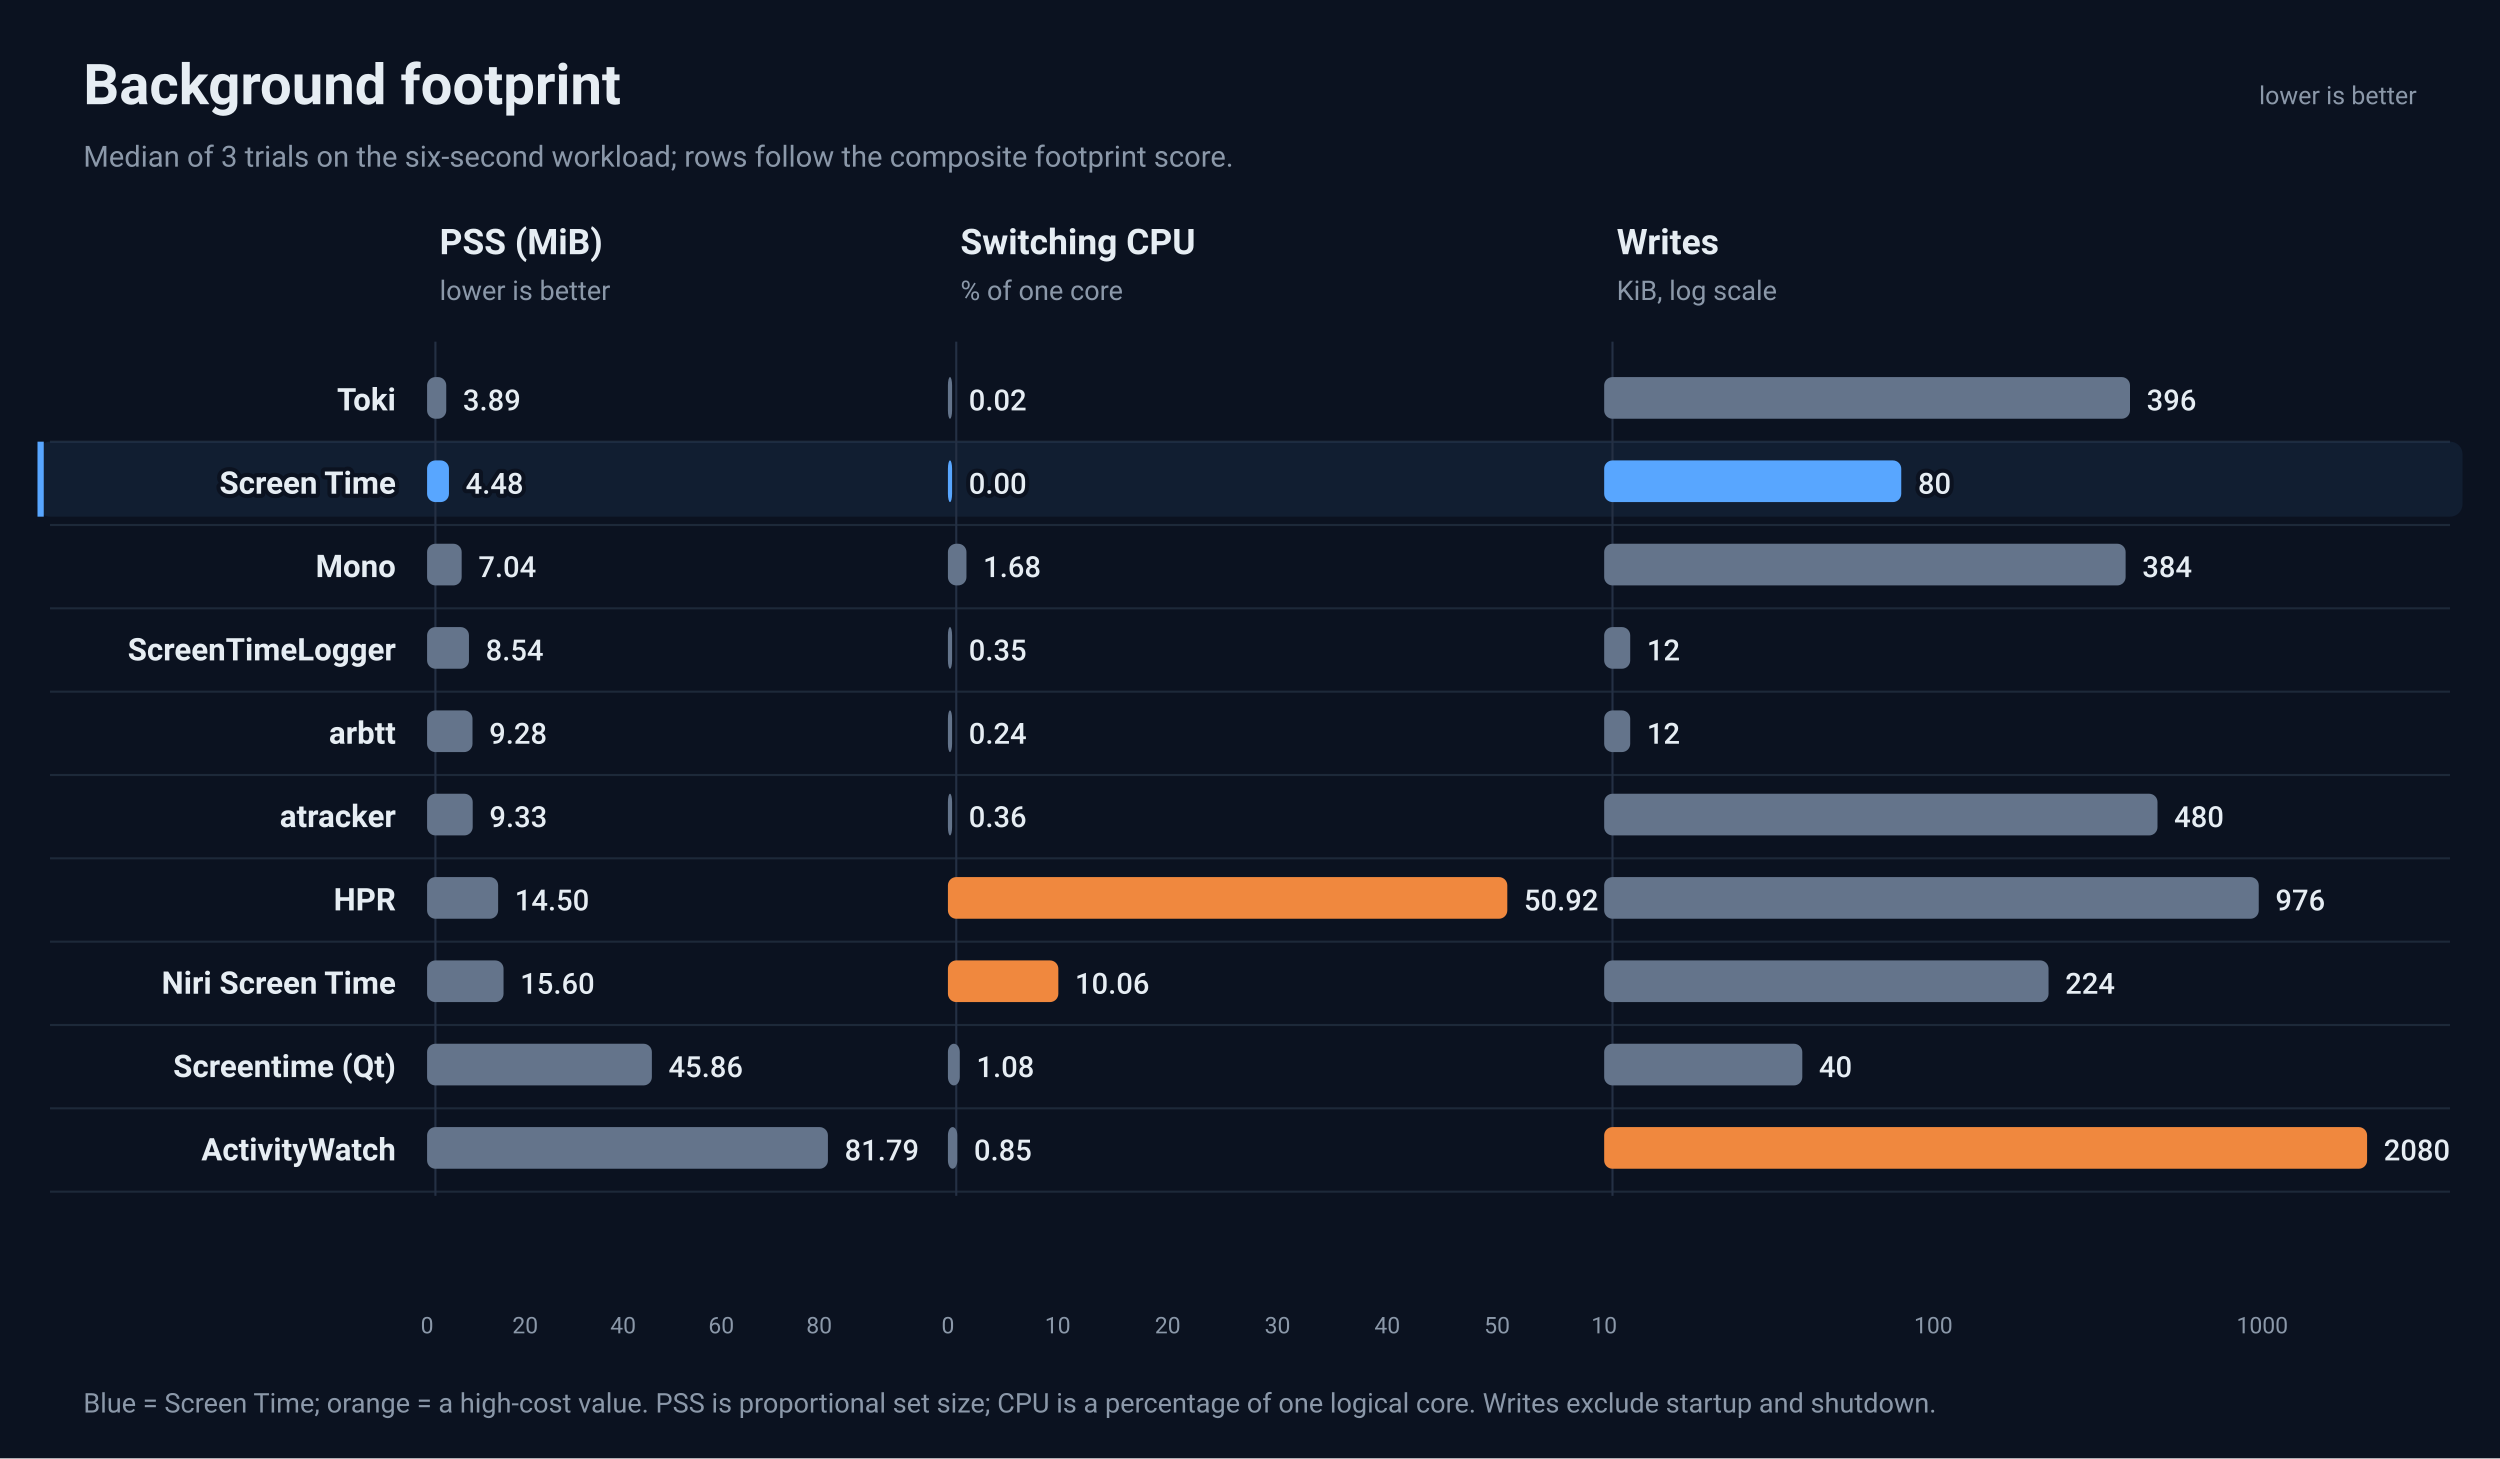
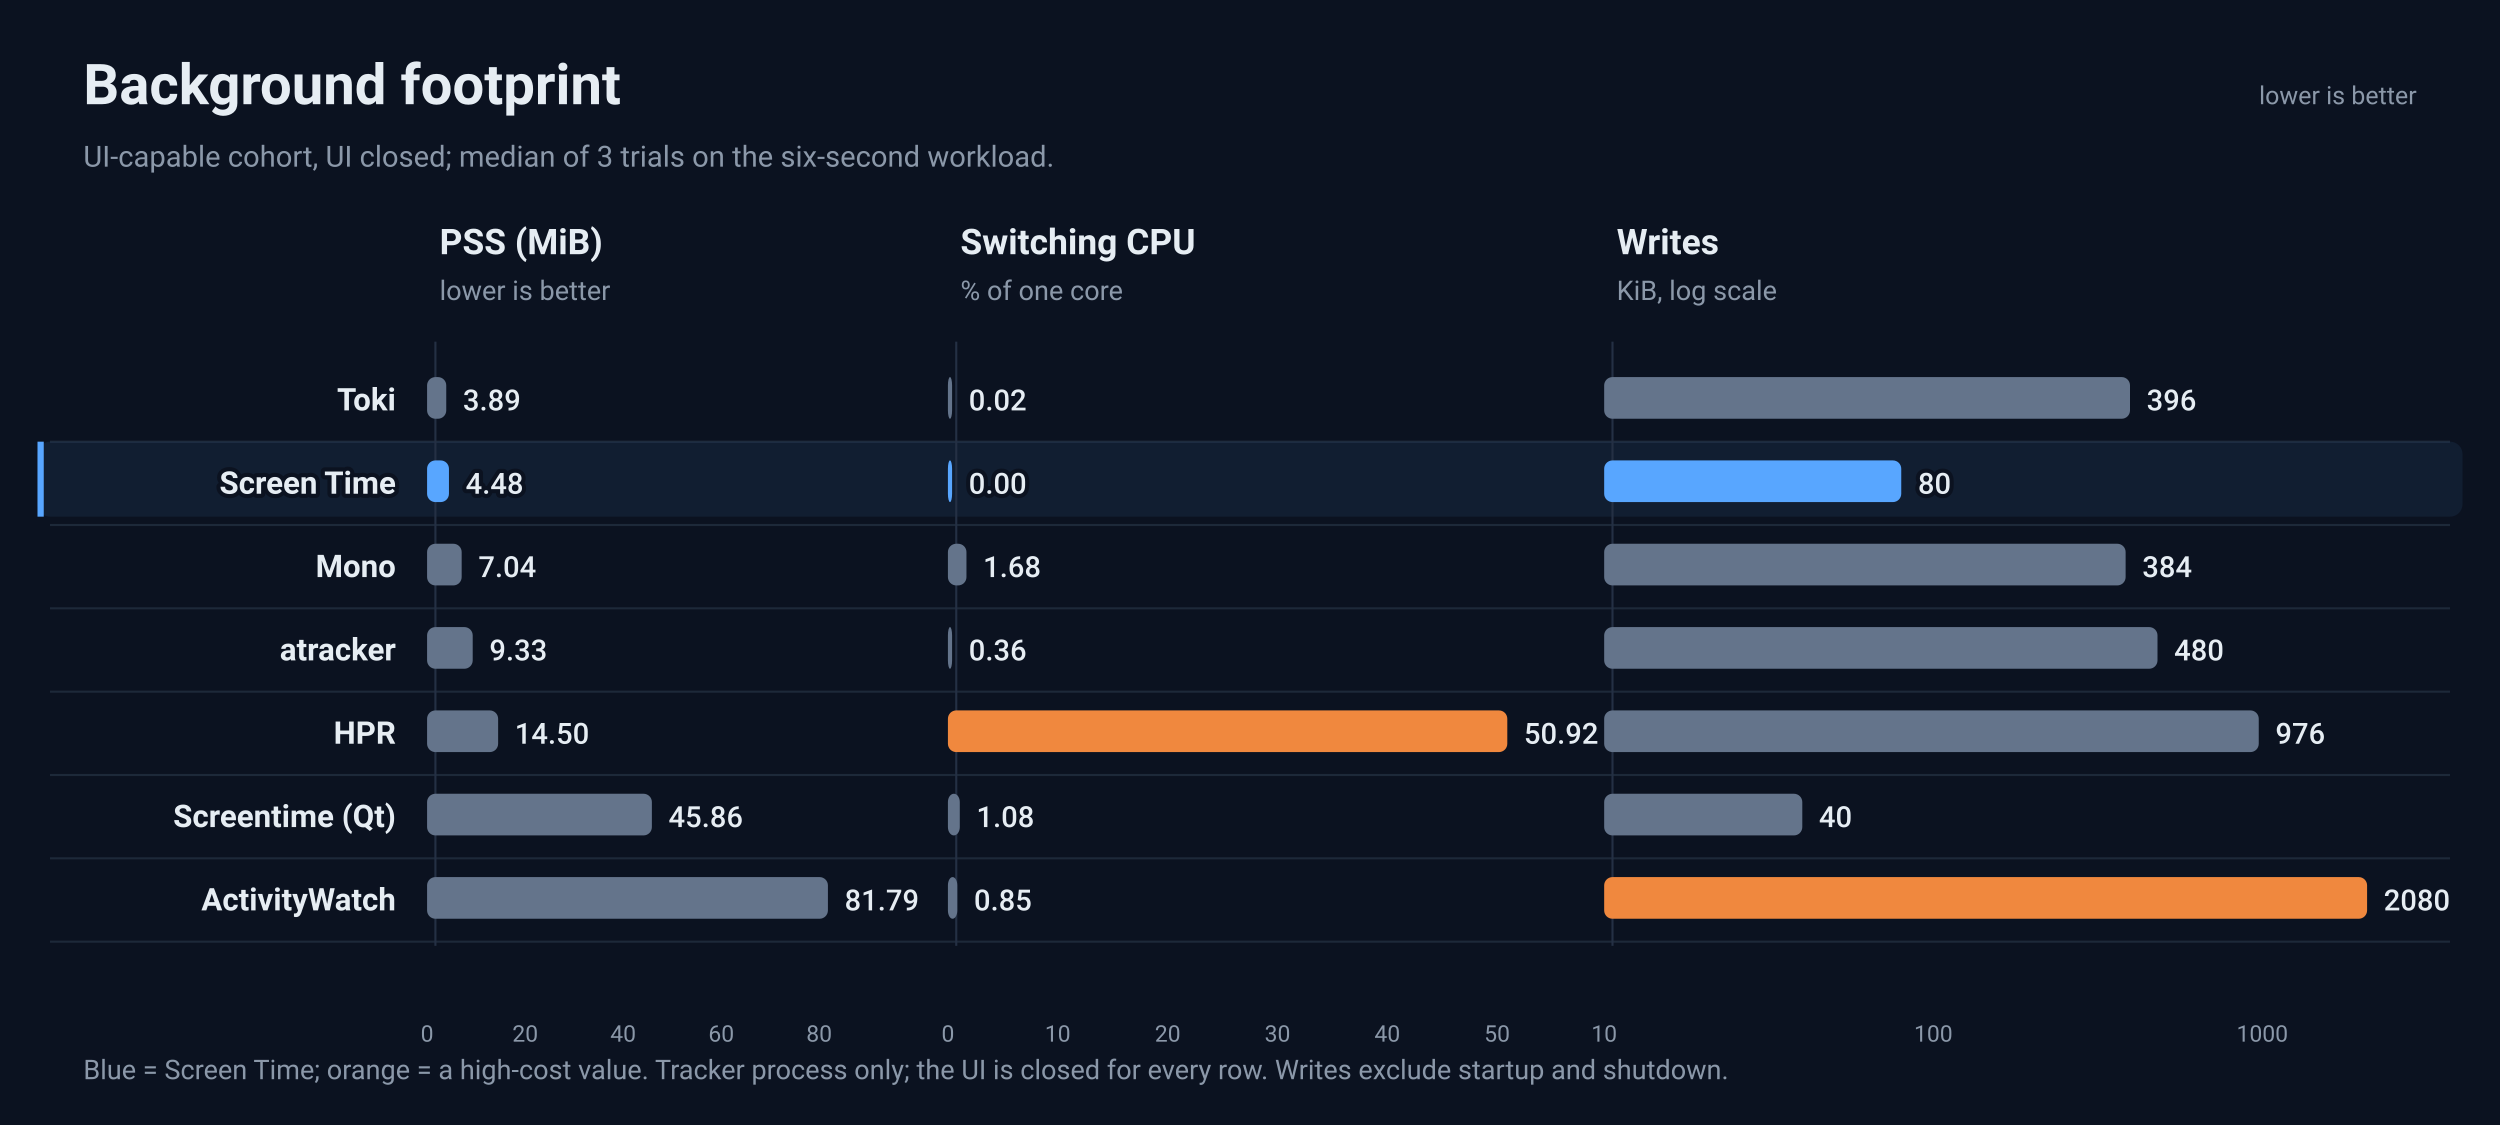
- <svg xmlns="http://www.w3.org/2000/svg" width="1200" height="700" viewBox="0 0 1200 700" role="img" aria-labelledby="chart-title chart-desc">
-   <rect width="1200" height="700" fill="#0b1220" />
+ <svg xmlns="http://www.w3.org/2000/svg" width="1200" height="540" viewBox="0 0 1200 540" role="img" aria-labelledby="chart-title chart-desc">
+   <rect width="1200" height="540" fill="#0b1220" />
  <text x="40.0" y="50.0" fill="#e6edf3" font-size="27" font-family="-apple-system, BlinkMacSystemFont, 'Segoe UI', Roboto, Helvetica, Arial, sans-serif" font-weight="700" text-anchor="start" font-variant-numeric="tabular-nums">Background footprint</text>
-   <text x="40.0" y="80.0" fill="#8b98a9" font-size="14" font-family="-apple-system, BlinkMacSystemFont, 'Segoe UI', Roboto, Helvetica, Arial, sans-serif" font-weight="400" text-anchor="start" font-variant-numeric="tabular-nums">Median of 3 trials on the six-second workload; rows follow the composite footprint score.</text>
+   <text x="40.0" y="80.0" fill="#8b98a9" font-size="14" font-family="-apple-system, BlinkMacSystemFont, 'Segoe UI', Roboto, Helvetica, Arial, sans-serif" font-weight="400" text-anchor="start" font-variant-numeric="tabular-nums">UI-capable cohort, UI closed; median of 3 trials on the six-second workload.</text>
  <text x="1160.0" y="50.0" fill="#8b98a9" font-size="12" font-family="-apple-system, BlinkMacSystemFont, 'Segoe UI', Roboto, Helvetica, Arial, sans-serif" font-weight="400" text-anchor="end" font-variant-numeric="tabular-nums">lower is better</text>
  <line x1="24" y1="212" x2="1176" y2="212" stroke="#1d2939" stroke-width="1" />
  <rect x="18" y="212" width="1164" height="36" rx="6" fill="#58a6ff" opacity="0.08" />
  <rect x="18" y="212" width="3" height="36" fill="#58a6ff" />
  <line x1="24" y1="252" x2="1176" y2="252" stroke="#1d2939" stroke-width="1" />
  <line x1="24" y1="292" x2="1176" y2="292" stroke="#1d2939" stroke-width="1" />
  <line x1="24" y1="332" x2="1176" y2="332" stroke="#1d2939" stroke-width="1" />
  <line x1="24" y1="372" x2="1176" y2="372" stroke="#1d2939" stroke-width="1" />
  <line x1="24" y1="412" x2="1176" y2="412" stroke="#1d2939" stroke-width="1" />
  <line x1="24" y1="452" x2="1176" y2="452" stroke="#1d2939" stroke-width="1" />
-   <line x1="24" y1="492" x2="1176" y2="492" stroke="#1d2939" stroke-width="1" />
-   <line x1="24" y1="532" x2="1176" y2="532" stroke="#1d2939" stroke-width="1" />
-   <line x1="24" y1="572" x2="1176" y2="572" stroke="#1d2939" stroke-width="1" />
  <text x="211.0" y="122.0" fill="#e6edf3" font-size="17" font-family="-apple-system, BlinkMacSystemFont, 'Segoe UI', Roboto, Helvetica, Arial, sans-serif" font-weight="700" text-anchor="start" font-variant-numeric="tabular-nums">PSS (MiB)</text>
  <text x="211.0" y="144.0" fill="#8b98a9" font-size="13" font-family="-apple-system, BlinkMacSystemFont, 'Segoe UI', Roboto, Helvetica, Arial, sans-serif" font-weight="400" text-anchor="start" font-variant-numeric="tabular-nums">lower is better</text>
-   <line x1="209" y1="164" x2="209" y2="574" stroke="#243044" stroke-width="1" />
+   <line x1="209" y1="164" x2="209" y2="454" stroke="#243044" stroke-width="1" />
  <text x="461.0" y="122.0" fill="#e6edf3" font-size="17" font-family="-apple-system, BlinkMacSystemFont, 'Segoe UI', Roboto, Helvetica, Arial, sans-serif" font-weight="700" text-anchor="start" font-variant-numeric="tabular-nums">Switching CPU</text>
  <text x="461.0" y="144.0" fill="#8b98a9" font-size="13" font-family="-apple-system, BlinkMacSystemFont, 'Segoe UI', Roboto, Helvetica, Arial, sans-serif" font-weight="400" text-anchor="start" font-variant-numeric="tabular-nums">% of one core</text>
-   <line x1="459" y1="164" x2="459" y2="574" stroke="#243044" stroke-width="1" />
+   <line x1="459" y1="164" x2="459" y2="454" stroke="#243044" stroke-width="1" />
  <text x="776.0" y="122.0" fill="#e6edf3" font-size="17" font-family="-apple-system, BlinkMacSystemFont, 'Segoe UI', Roboto, Helvetica, Arial, sans-serif" font-weight="700" text-anchor="start" font-variant-numeric="tabular-nums">Writes</text>
  <text x="776.0" y="144.0" fill="#8b98a9" font-size="13" font-family="-apple-system, BlinkMacSystemFont, 'Segoe UI', Roboto, Helvetica, Arial, sans-serif" font-weight="400" text-anchor="start" font-variant-numeric="tabular-nums">KiB, log scale</text>
-   <line x1="774" y1="164" x2="774" y2="574" stroke="#243044" stroke-width="1" />
+   <line x1="774" y1="164" x2="774" y2="454" stroke="#243044" stroke-width="1" />
  <text x="190.0" y="197.0" fill="#e6edf3" font-size="15" font-family="-apple-system, BlinkMacSystemFont, 'Segoe UI', Roboto, Helvetica, Arial, sans-serif" font-weight="600" text-anchor="end" paint-order="stroke" stroke="#0b1220" stroke-width="4" stroke-linejoin="round">Toki</text>
  <rect x="205" y="181" width="9.2" height="20" rx="4" fill="#64748b" />
  <text x="222.2" y="197.0" fill="#e6edf3" font-size="14" font-family="-apple-system, BlinkMacSystemFont, 'Segoe UI', Roboto, Helvetica, Arial, sans-serif" font-weight="500" text-anchor="start" paint-order="stroke" stroke="#0b1220" stroke-width="4" stroke-linejoin="round">3.89</text>
  <rect x="455" y="181" width="2.0" height="20" rx="4" fill="#64748b" />
  <text x="465.0" y="197.0" fill="#e6edf3" font-size="14" font-family="-apple-system, BlinkMacSystemFont, 'Segoe UI', Roboto, Helvetica, Arial, sans-serif" font-weight="500" text-anchor="start" paint-order="stroke" stroke="#0b1220" stroke-width="4" stroke-linejoin="round">0.02</text>
  <rect x="770" y="181" width="252.4" height="20" rx="4" fill="#64748b" />
  <text x="1030.4" y="197.0" fill="#e6edf3" font-size="14" font-family="-apple-system, BlinkMacSystemFont, 'Segoe UI', Roboto, Helvetica, Arial, sans-serif" font-weight="500" text-anchor="start" paint-order="stroke" stroke="#0b1220" stroke-width="4" stroke-linejoin="round">396</text>
  <text x="190.0" y="237.0" fill="#e6edf3" font-size="15" font-family="-apple-system, BlinkMacSystemFont, 'Segoe UI', Roboto, Helvetica, Arial, sans-serif" font-weight="600" text-anchor="end" paint-order="stroke" stroke="#0b1220" stroke-width="4" stroke-linejoin="round">Screen Time</text>
  <rect x="205" y="221" width="10.5" height="20" rx="4" fill="#58a6ff" />
  <text x="223.5" y="237.0" fill="#e6edf3" font-size="14" font-family="-apple-system, BlinkMacSystemFont, 'Segoe UI', Roboto, Helvetica, Arial, sans-serif" font-weight="500" text-anchor="start" paint-order="stroke" stroke="#0b1220" stroke-width="4" stroke-linejoin="round">4.48</text>
  <rect x="455" y="221" width="2.0" height="20" rx="4" fill="#58a6ff" />
  <text x="465.0" y="237.0" fill="#e6edf3" font-size="14" font-family="-apple-system, BlinkMacSystemFont, 'Segoe UI', Roboto, Helvetica, Arial, sans-serif" font-weight="500" text-anchor="start" paint-order="stroke" stroke="#0b1220" stroke-width="4" stroke-linejoin="round">0.00</text>
  <rect x="770" y="221" width="142.6" height="20" rx="4" fill="#58a6ff" />
  <text x="920.6" y="237.0" fill="#e6edf3" font-size="14" font-family="-apple-system, BlinkMacSystemFont, 'Segoe UI', Roboto, Helvetica, Arial, sans-serif" font-weight="500" text-anchor="start" paint-order="stroke" stroke="#0b1220" stroke-width="4" stroke-linejoin="round">80</text>
  <text x="190.0" y="277.0" fill="#e6edf3" font-size="15" font-family="-apple-system, BlinkMacSystemFont, 'Segoe UI', Roboto, Helvetica, Arial, sans-serif" font-weight="600" text-anchor="end" paint-order="stroke" stroke="#0b1220" stroke-width="4" stroke-linejoin="round">Mono</text>
  <rect x="205" y="261" width="16.6" height="20" rx="4" fill="#64748b" />
  <text x="229.6" y="277.0" fill="#e6edf3" font-size="14" font-family="-apple-system, BlinkMacSystemFont, 'Segoe UI', Roboto, Helvetica, Arial, sans-serif" font-weight="500" text-anchor="start" paint-order="stroke" stroke="#0b1220" stroke-width="4" stroke-linejoin="round">7.04</text>
  <rect x="455" y="261" width="8.9" height="20" rx="4" fill="#64748b" />
  <text x="471.9" y="277.0" fill="#e6edf3" font-size="14" font-family="-apple-system, BlinkMacSystemFont, 'Segoe UI', Roboto, Helvetica, Arial, sans-serif" font-weight="500" text-anchor="start" paint-order="stroke" stroke="#0b1220" stroke-width="4" stroke-linejoin="round">1.68</text>
  <rect x="770" y="261" width="250.3" height="20" rx="4" fill="#64748b" />
  <text x="1028.3" y="277.0" fill="#e6edf3" font-size="14" font-family="-apple-system, BlinkMacSystemFont, 'Segoe UI', Roboto, Helvetica, Arial, sans-serif" font-weight="500" text-anchor="start" paint-order="stroke" stroke="#0b1220" stroke-width="4" stroke-linejoin="round">384</text>
-   <text x="190.0" y="317.0" fill="#e6edf3" font-size="15" font-family="-apple-system, BlinkMacSystemFont, 'Segoe UI', Roboto, Helvetica, Arial, sans-serif" font-weight="600" text-anchor="end" paint-order="stroke" stroke="#0b1220" stroke-width="4" stroke-linejoin="round">ScreenTimeLogger</text>
-   <rect x="205" y="301" width="20.1" height="20" rx="4" fill="#64748b" />
-   <text x="233.1" y="317.0" fill="#e6edf3" font-size="14" font-family="-apple-system, BlinkMacSystemFont, 'Segoe UI', Roboto, Helvetica, Arial, sans-serif" font-weight="500" text-anchor="start" paint-order="stroke" stroke="#0b1220" stroke-width="4" stroke-linejoin="round">8.54</text>
+   <text x="190.0" y="317.0" fill="#e6edf3" font-size="15" font-family="-apple-system, BlinkMacSystemFont, 'Segoe UI', Roboto, Helvetica, Arial, sans-serif" font-weight="600" text-anchor="end" paint-order="stroke" stroke="#0b1220" stroke-width="4" stroke-linejoin="round">atracker</text>
+   <rect x="205" y="301" width="21.9" height="20" rx="4" fill="#64748b" />
+   <text x="234.9" y="317.0" fill="#e6edf3" font-size="14" font-family="-apple-system, BlinkMacSystemFont, 'Segoe UI', Roboto, Helvetica, Arial, sans-serif" font-weight="500" text-anchor="start" paint-order="stroke" stroke="#0b1220" stroke-width="4" stroke-linejoin="round">9.33</text>
  <rect x="455" y="301" width="2.0" height="20" rx="4" fill="#64748b" />
-   <text x="465.0" y="317.0" fill="#e6edf3" font-size="14" font-family="-apple-system, BlinkMacSystemFont, 'Segoe UI', Roboto, Helvetica, Arial, sans-serif" font-weight="500" text-anchor="start" paint-order="stroke" stroke="#0b1220" stroke-width="4" stroke-linejoin="round">0.35</text>
-   <rect x="770" y="301" width="12.5" height="20" rx="4" fill="#64748b" />
-   <text x="790.5" y="317.0" fill="#e6edf3" font-size="14" font-family="-apple-system, BlinkMacSystemFont, 'Segoe UI', Roboto, Helvetica, Arial, sans-serif" font-weight="500" text-anchor="start" paint-order="stroke" stroke="#0b1220" stroke-width="4" stroke-linejoin="round">12</text>
-   <text x="190.0" y="357.0" fill="#e6edf3" font-size="15" font-family="-apple-system, BlinkMacSystemFont, 'Segoe UI', Roboto, Helvetica, Arial, sans-serif" font-weight="600" text-anchor="end" paint-order="stroke" stroke="#0b1220" stroke-width="4" stroke-linejoin="round">arbtt</text>
-   <rect x="205" y="341" width="21.8" height="20" rx="4" fill="#64748b" />
-   <text x="234.8" y="357.0" fill="#e6edf3" font-size="14" font-family="-apple-system, BlinkMacSystemFont, 'Segoe UI', Roboto, Helvetica, Arial, sans-serif" font-weight="500" text-anchor="start" paint-order="stroke" stroke="#0b1220" stroke-width="4" stroke-linejoin="round">9.28</text>
-   <rect x="455" y="341" width="2.0" height="20" rx="4" fill="#64748b" />
-   <text x="465.0" y="357.0" fill="#e6edf3" font-size="14" font-family="-apple-system, BlinkMacSystemFont, 'Segoe UI', Roboto, Helvetica, Arial, sans-serif" font-weight="500" text-anchor="start" paint-order="stroke" stroke="#0b1220" stroke-width="4" stroke-linejoin="round">0.24</text>
-   <rect x="770" y="341" width="12.5" height="20" rx="4" fill="#64748b" />
-   <text x="790.5" y="357.0" fill="#e6edf3" font-size="14" font-family="-apple-system, BlinkMacSystemFont, 'Segoe UI', Roboto, Helvetica, Arial, sans-serif" font-weight="500" text-anchor="start" paint-order="stroke" stroke="#0b1220" stroke-width="4" stroke-linejoin="round">12</text>
-   <text x="190.0" y="397.0" fill="#e6edf3" font-size="15" font-family="-apple-system, BlinkMacSystemFont, 'Segoe UI', Roboto, Helvetica, Arial, sans-serif" font-weight="600" text-anchor="end" paint-order="stroke" stroke="#0b1220" stroke-width="4" stroke-linejoin="round">atracker</text>
-   <rect x="205" y="381" width="21.9" height="20" rx="4" fill="#64748b" />
-   <text x="234.9" y="397.0" fill="#e6edf3" font-size="14" font-family="-apple-system, BlinkMacSystemFont, 'Segoe UI', Roboto, Helvetica, Arial, sans-serif" font-weight="500" text-anchor="start" paint-order="stroke" stroke="#0b1220" stroke-width="4" stroke-linejoin="round">9.33</text>
-   <rect x="455" y="381" width="2.0" height="20" rx="4" fill="#64748b" />
-   <text x="465.0" y="397.0" fill="#e6edf3" font-size="14" font-family="-apple-system, BlinkMacSystemFont, 'Segoe UI', Roboto, Helvetica, Arial, sans-serif" font-weight="500" text-anchor="start" paint-order="stroke" stroke="#0b1220" stroke-width="4" stroke-linejoin="round">0.36</text>
-   <rect x="770" y="381" width="265.6" height="20" rx="4" fill="#64748b" />
-   <text x="1043.6" y="397.0" fill="#e6edf3" font-size="14" font-family="-apple-system, BlinkMacSystemFont, 'Segoe UI', Roboto, Helvetica, Arial, sans-serif" font-weight="500" text-anchor="start" paint-order="stroke" stroke="#0b1220" stroke-width="4" stroke-linejoin="round">480</text>
-   <text x="190.0" y="437.0" fill="#e6edf3" font-size="15" font-family="-apple-system, BlinkMacSystemFont, 'Segoe UI', Roboto, Helvetica, Arial, sans-serif" font-weight="600" text-anchor="end" paint-order="stroke" stroke="#0b1220" stroke-width="4" stroke-linejoin="round">HPR</text>
-   <rect x="205" y="421" width="34.1" height="20" rx="4" fill="#64748b" />
-   <text x="247.1" y="437.0" fill="#e6edf3" font-size="14" font-family="-apple-system, BlinkMacSystemFont, 'Segoe UI', Roboto, Helvetica, Arial, sans-serif" font-weight="500" text-anchor="start" paint-order="stroke" stroke="#0b1220" stroke-width="4" stroke-linejoin="round">14.50</text>
-   <rect x="455" y="421" width="268.5" height="20" rx="4" fill="#f0883e" />
-   <text x="731.5" y="437.0" fill="#e6edf3" font-size="14" font-family="-apple-system, BlinkMacSystemFont, 'Segoe UI', Roboto, Helvetica, Arial, sans-serif" font-weight="500" text-anchor="start" paint-order="stroke" stroke="#0b1220" stroke-width="4" stroke-linejoin="round">50.92</text>
-   <rect x="770" y="421" width="314.2" height="20" rx="4" fill="#64748b" />
-   <text x="1092.2" y="437.0" fill="#e6edf3" font-size="14" font-family="-apple-system, BlinkMacSystemFont, 'Segoe UI', Roboto, Helvetica, Arial, sans-serif" font-weight="500" text-anchor="start" paint-order="stroke" stroke="#0b1220" stroke-width="4" stroke-linejoin="round">976</text>
-   <text x="190.0" y="477.0" fill="#e6edf3" font-size="15" font-family="-apple-system, BlinkMacSystemFont, 'Segoe UI', Roboto, Helvetica, Arial, sans-serif" font-weight="600" text-anchor="end" paint-order="stroke" stroke="#0b1220" stroke-width="4" stroke-linejoin="round">Niri Screen Time</text>
-   <rect x="205" y="461" width="36.7" height="20" rx="4" fill="#64748b" />
-   <text x="249.7" y="477.0" fill="#e6edf3" font-size="14" font-family="-apple-system, BlinkMacSystemFont, 'Segoe UI', Roboto, Helvetica, Arial, sans-serif" font-weight="500" text-anchor="start" paint-order="stroke" stroke="#0b1220" stroke-width="4" stroke-linejoin="round">15.60</text>
-   <rect x="455" y="461" width="53.0" height="20" rx="4" fill="#f0883e" />
-   <text x="516.0" y="477.0" fill="#e6edf3" font-size="14" font-family="-apple-system, BlinkMacSystemFont, 'Segoe UI', Roboto, Helvetica, Arial, sans-serif" font-weight="500" text-anchor="start" paint-order="stroke" stroke="#0b1220" stroke-width="4" stroke-linejoin="round">10.06</text>
-   <rect x="770" y="461" width="213.3" height="20" rx="4" fill="#64748b" />
-   <text x="991.3" y="477.0" fill="#e6edf3" font-size="14" font-family="-apple-system, BlinkMacSystemFont, 'Segoe UI', Roboto, Helvetica, Arial, sans-serif" font-weight="500" text-anchor="start" paint-order="stroke" stroke="#0b1220" stroke-width="4" stroke-linejoin="round">224</text>
-   <text x="190.0" y="517.0" fill="#e6edf3" font-size="15" font-family="-apple-system, BlinkMacSystemFont, 'Segoe UI', Roboto, Helvetica, Arial, sans-serif" font-weight="600" text-anchor="end" paint-order="stroke" stroke="#0b1220" stroke-width="4" stroke-linejoin="round">Screentime (Qt)</text>
-   <rect x="205" y="501" width="107.9" height="20" rx="4" fill="#64748b" />
-   <text x="320.9" y="517.0" fill="#e6edf3" font-size="14" font-family="-apple-system, BlinkMacSystemFont, 'Segoe UI', Roboto, Helvetica, Arial, sans-serif" font-weight="500" text-anchor="start" paint-order="stroke" stroke="#0b1220" stroke-width="4" stroke-linejoin="round">45.86</text>
-   <rect x="455" y="501" width="5.7" height="20" rx="4" fill="#64748b" />
-   <text x="468.7" y="517.0" fill="#e6edf3" font-size="14" font-family="-apple-system, BlinkMacSystemFont, 'Segoe UI', Roboto, Helvetica, Arial, sans-serif" font-weight="500" text-anchor="start" paint-order="stroke" stroke="#0b1220" stroke-width="4" stroke-linejoin="round">1.08</text>
-   <rect x="770" y="501" width="95.1" height="20" rx="4" fill="#64748b" />
-   <text x="873.1" y="517.0" fill="#e6edf3" font-size="14" font-family="-apple-system, BlinkMacSystemFont, 'Segoe UI', Roboto, Helvetica, Arial, sans-serif" font-weight="500" text-anchor="start" paint-order="stroke" stroke="#0b1220" stroke-width="4" stroke-linejoin="round">40</text>
-   <text x="190.0" y="557.0" fill="#e6edf3" font-size="15" font-family="-apple-system, BlinkMacSystemFont, 'Segoe UI', Roboto, Helvetica, Arial, sans-serif" font-weight="600" text-anchor="end" paint-order="stroke" stroke="#0b1220" stroke-width="4" stroke-linejoin="round">ActivityWatch</text>
-   <rect x="205" y="541" width="192.4" height="20" rx="4" fill="#64748b" />
-   <text x="405.4" y="557.0" fill="#e6edf3" font-size="14" font-family="-apple-system, BlinkMacSystemFont, 'Segoe UI', Roboto, Helvetica, Arial, sans-serif" font-weight="500" text-anchor="start" paint-order="stroke" stroke="#0b1220" stroke-width="4" stroke-linejoin="round">81.79</text>
-   <rect x="455" y="541" width="4.5" height="20" rx="4" fill="#64748b" />
-   <text x="467.5" y="557.0" fill="#e6edf3" font-size="14" font-family="-apple-system, BlinkMacSystemFont, 'Segoe UI', Roboto, Helvetica, Arial, sans-serif" font-weight="500" text-anchor="start" paint-order="stroke" stroke="#0b1220" stroke-width="4" stroke-linejoin="round">0.85</text>
-   <rect x="770" y="541" width="366.2" height="20" rx="4" fill="#f0883e" />
-   <text x="1144.2" y="557.0" fill="#e6edf3" font-size="14" font-family="-apple-system, BlinkMacSystemFont, 'Segoe UI', Roboto, Helvetica, Arial, sans-serif" font-weight="500" text-anchor="start" paint-order="stroke" stroke="#0b1220" stroke-width="4" stroke-linejoin="round">2080</text>
-   <text x="205.0" y="640.0" fill="#8b98a9" font-size="11" font-family="-apple-system, BlinkMacSystemFont, 'Segoe UI', Roboto, Helvetica, Arial, sans-serif" font-weight="400" text-anchor="middle" font-variant-numeric="tabular-nums">0</text>
-   <text x="252.1" y="640.0" fill="#8b98a9" font-size="11" font-family="-apple-system, BlinkMacSystemFont, 'Segoe UI', Roboto, Helvetica, Arial, sans-serif" font-weight="400" text-anchor="middle" font-variant-numeric="tabular-nums">20</text>
-   <text x="299.1" y="640.0" fill="#8b98a9" font-size="11" font-family="-apple-system, BlinkMacSystemFont, 'Segoe UI', Roboto, Helvetica, Arial, sans-serif" font-weight="400" text-anchor="middle" font-variant-numeric="tabular-nums">40</text>
-   <text x="346.2" y="640.0" fill="#8b98a9" font-size="11" font-family="-apple-system, BlinkMacSystemFont, 'Segoe UI', Roboto, Helvetica, Arial, sans-serif" font-weight="400" text-anchor="middle" font-variant-numeric="tabular-nums">60</text>
-   <text x="393.2" y="640.0" fill="#8b98a9" font-size="11" font-family="-apple-system, BlinkMacSystemFont, 'Segoe UI', Roboto, Helvetica, Arial, sans-serif" font-weight="400" text-anchor="middle" font-variant-numeric="tabular-nums">80</text>
-   <text x="455.0" y="640.0" fill="#8b98a9" font-size="11" font-family="-apple-system, BlinkMacSystemFont, 'Segoe UI', Roboto, Helvetica, Arial, sans-serif" font-weight="400" text-anchor="middle" font-variant-numeric="tabular-nums">0</text>
-   <text x="507.7" y="640.0" fill="#8b98a9" font-size="11" font-family="-apple-system, BlinkMacSystemFont, 'Segoe UI', Roboto, Helvetica, Arial, sans-serif" font-weight="400" text-anchor="middle" font-variant-numeric="tabular-nums">10</text>
-   <text x="560.5" y="640.0" fill="#8b98a9" font-size="11" font-family="-apple-system, BlinkMacSystemFont, 'Segoe UI', Roboto, Helvetica, Arial, sans-serif" font-weight="400" text-anchor="middle" font-variant-numeric="tabular-nums">20</text>
-   <text x="613.2" y="640.0" fill="#8b98a9" font-size="11" font-family="-apple-system, BlinkMacSystemFont, 'Segoe UI', Roboto, Helvetica, Arial, sans-serif" font-weight="400" text-anchor="middle" font-variant-numeric="tabular-nums">30</text>
-   <text x="665.9" y="640.0" fill="#8b98a9" font-size="11" font-family="-apple-system, BlinkMacSystemFont, 'Segoe UI', Roboto, Helvetica, Arial, sans-serif" font-weight="400" text-anchor="middle" font-variant-numeric="tabular-nums">40</text>
-   <text x="718.6" y="640.0" fill="#8b98a9" font-size="11" font-family="-apple-system, BlinkMacSystemFont, 'Segoe UI', Roboto, Helvetica, Arial, sans-serif" font-weight="400" text-anchor="middle" font-variant-numeric="tabular-nums">50</text>
-   <text x="770.0" y="640.0" fill="#8b98a9" font-size="11" font-family="-apple-system, BlinkMacSystemFont, 'Segoe UI', Roboto, Helvetica, Arial, sans-serif" font-weight="400" text-anchor="middle" font-variant-numeric="tabular-nums">10</text>
-   <text x="928.0" y="640.0" fill="#8b98a9" font-size="11" font-family="-apple-system, BlinkMacSystemFont, 'Segoe UI', Roboto, Helvetica, Arial, sans-serif" font-weight="400" text-anchor="middle" font-variant-numeric="tabular-nums">100</text>
-   <text x="1085.9" y="640.0" fill="#8b98a9" font-size="11" font-family="-apple-system, BlinkMacSystemFont, 'Segoe UI', Roboto, Helvetica, Arial, sans-serif" font-weight="400" text-anchor="middle" font-variant-numeric="tabular-nums">1000</text>
-   <text x="40.0" y="678.0" fill="#8b98a9" font-size="13" font-family="-apple-system, BlinkMacSystemFont, 'Segoe UI', Roboto, Helvetica, Arial, sans-serif" font-weight="400" text-anchor="start" font-variant-numeric="tabular-nums">Blue = Screen Time; orange = a high-cost value. PSS is proportional set size; CPU is a percentage of one logical core. Writes exclude startup and shutdown.</text>
+   <text x="465.0" y="317.0" fill="#e6edf3" font-size="14" font-family="-apple-system, BlinkMacSystemFont, 'Segoe UI', Roboto, Helvetica, Arial, sans-serif" font-weight="500" text-anchor="start" paint-order="stroke" stroke="#0b1220" stroke-width="4" stroke-linejoin="round">0.36</text>
+   <rect x="770" y="301" width="265.6" height="20" rx="4" fill="#64748b" />
+   <text x="1043.6" y="317.0" fill="#e6edf3" font-size="14" font-family="-apple-system, BlinkMacSystemFont, 'Segoe UI', Roboto, Helvetica, Arial, sans-serif" font-weight="500" text-anchor="start" paint-order="stroke" stroke="#0b1220" stroke-width="4" stroke-linejoin="round">480</text>
+   <text x="190.0" y="357.0" fill="#e6edf3" font-size="15" font-family="-apple-system, BlinkMacSystemFont, 'Segoe UI', Roboto, Helvetica, Arial, sans-serif" font-weight="600" text-anchor="end" paint-order="stroke" stroke="#0b1220" stroke-width="4" stroke-linejoin="round">HPR</text>
+   <rect x="205" y="341" width="34.1" height="20" rx="4" fill="#64748b" />
+   <text x="247.1" y="357.0" fill="#e6edf3" font-size="14" font-family="-apple-system, BlinkMacSystemFont, 'Segoe UI', Roboto, Helvetica, Arial, sans-serif" font-weight="500" text-anchor="start" paint-order="stroke" stroke="#0b1220" stroke-width="4" stroke-linejoin="round">14.50</text>
+   <rect x="455" y="341" width="268.5" height="20" rx="4" fill="#f0883e" />
+   <text x="731.5" y="357.0" fill="#e6edf3" font-size="14" font-family="-apple-system, BlinkMacSystemFont, 'Segoe UI', Roboto, Helvetica, Arial, sans-serif" font-weight="500" text-anchor="start" paint-order="stroke" stroke="#0b1220" stroke-width="4" stroke-linejoin="round">50.92</text>
+   <rect x="770" y="341" width="314.2" height="20" rx="4" fill="#64748b" />
+   <text x="1092.2" y="357.0" fill="#e6edf3" font-size="14" font-family="-apple-system, BlinkMacSystemFont, 'Segoe UI', Roboto, Helvetica, Arial, sans-serif" font-weight="500" text-anchor="start" paint-order="stroke" stroke="#0b1220" stroke-width="4" stroke-linejoin="round">976</text>
+   <text x="190.0" y="397.0" fill="#e6edf3" font-size="15" font-family="-apple-system, BlinkMacSystemFont, 'Segoe UI', Roboto, Helvetica, Arial, sans-serif" font-weight="600" text-anchor="end" paint-order="stroke" stroke="#0b1220" stroke-width="4" stroke-linejoin="round">Screentime (Qt)</text>
+   <rect x="205" y="381" width="107.9" height="20" rx="4" fill="#64748b" />
+   <text x="320.9" y="397.0" fill="#e6edf3" font-size="14" font-family="-apple-system, BlinkMacSystemFont, 'Segoe UI', Roboto, Helvetica, Arial, sans-serif" font-weight="500" text-anchor="start" paint-order="stroke" stroke="#0b1220" stroke-width="4" stroke-linejoin="round">45.86</text>
+   <rect x="455" y="381" width="5.7" height="20" rx="4" fill="#64748b" />
+   <text x="468.7" y="397.0" fill="#e6edf3" font-size="14" font-family="-apple-system, BlinkMacSystemFont, 'Segoe UI', Roboto, Helvetica, Arial, sans-serif" font-weight="500" text-anchor="start" paint-order="stroke" stroke="#0b1220" stroke-width="4" stroke-linejoin="round">1.08</text>
+   <rect x="770" y="381" width="95.1" height="20" rx="4" fill="#64748b" />
+   <text x="873.1" y="397.0" fill="#e6edf3" font-size="14" font-family="-apple-system, BlinkMacSystemFont, 'Segoe UI', Roboto, Helvetica, Arial, sans-serif" font-weight="500" text-anchor="start" paint-order="stroke" stroke="#0b1220" stroke-width="4" stroke-linejoin="round">40</text>
+   <text x="190.0" y="437.0" fill="#e6edf3" font-size="15" font-family="-apple-system, BlinkMacSystemFont, 'Segoe UI', Roboto, Helvetica, Arial, sans-serif" font-weight="600" text-anchor="end" paint-order="stroke" stroke="#0b1220" stroke-width="4" stroke-linejoin="round">ActivityWatch</text>
+   <rect x="205" y="421" width="192.4" height="20" rx="4" fill="#64748b" />
+   <text x="405.4" y="437.0" fill="#e6edf3" font-size="14" font-family="-apple-system, BlinkMacSystemFont, 'Segoe UI', Roboto, Helvetica, Arial, sans-serif" font-weight="500" text-anchor="start" paint-order="stroke" stroke="#0b1220" stroke-width="4" stroke-linejoin="round">81.79</text>
+   <rect x="455" y="421" width="4.5" height="20" rx="4" fill="#64748b" />
+   <text x="467.5" y="437.0" fill="#e6edf3" font-size="14" font-family="-apple-system, BlinkMacSystemFont, 'Segoe UI', Roboto, Helvetica, Arial, sans-serif" font-weight="500" text-anchor="start" paint-order="stroke" stroke="#0b1220" stroke-width="4" stroke-linejoin="round">0.85</text>
+   <rect x="770" y="421" width="366.2" height="20" rx="4" fill="#f0883e" />
+   <text x="1144.2" y="437.0" fill="#e6edf3" font-size="14" font-family="-apple-system, BlinkMacSystemFont, 'Segoe UI', Roboto, Helvetica, Arial, sans-serif" font-weight="500" text-anchor="start" paint-order="stroke" stroke="#0b1220" stroke-width="4" stroke-linejoin="round">2080</text>
+   <text x="205.0" y="500.0" fill="#8b98a9" font-size="11" font-family="-apple-system, BlinkMacSystemFont, 'Segoe UI', Roboto, Helvetica, Arial, sans-serif" font-weight="400" text-anchor="middle" font-variant-numeric="tabular-nums">0</text>
+   <text x="252.1" y="500.0" fill="#8b98a9" font-size="11" font-family="-apple-system, BlinkMacSystemFont, 'Segoe UI', Roboto, Helvetica, Arial, sans-serif" font-weight="400" text-anchor="middle" font-variant-numeric="tabular-nums">20</text>
+   <text x="299.1" y="500.0" fill="#8b98a9" font-size="11" font-family="-apple-system, BlinkMacSystemFont, 'Segoe UI', Roboto, Helvetica, Arial, sans-serif" font-weight="400" text-anchor="middle" font-variant-numeric="tabular-nums">40</text>
+   <text x="346.2" y="500.0" fill="#8b98a9" font-size="11" font-family="-apple-system, BlinkMacSystemFont, 'Segoe UI', Roboto, Helvetica, Arial, sans-serif" font-weight="400" text-anchor="middle" font-variant-numeric="tabular-nums">60</text>
+   <text x="393.2" y="500.0" fill="#8b98a9" font-size="11" font-family="-apple-system, BlinkMacSystemFont, 'Segoe UI', Roboto, Helvetica, Arial, sans-serif" font-weight="400" text-anchor="middle" font-variant-numeric="tabular-nums">80</text>
+   <text x="455.0" y="500.0" fill="#8b98a9" font-size="11" font-family="-apple-system, BlinkMacSystemFont, 'Segoe UI', Roboto, Helvetica, Arial, sans-serif" font-weight="400" text-anchor="middle" font-variant-numeric="tabular-nums">0</text>
+   <text x="507.7" y="500.0" fill="#8b98a9" font-size="11" font-family="-apple-system, BlinkMacSystemFont, 'Segoe UI', Roboto, Helvetica, Arial, sans-serif" font-weight="400" text-anchor="middle" font-variant-numeric="tabular-nums">10</text>
+   <text x="560.5" y="500.0" fill="#8b98a9" font-size="11" font-family="-apple-system, BlinkMacSystemFont, 'Segoe UI', Roboto, Helvetica, Arial, sans-serif" font-weight="400" text-anchor="middle" font-variant-numeric="tabular-nums">20</text>
+   <text x="613.2" y="500.0" fill="#8b98a9" font-size="11" font-family="-apple-system, BlinkMacSystemFont, 'Segoe UI', Roboto, Helvetica, Arial, sans-serif" font-weight="400" text-anchor="middle" font-variant-numeric="tabular-nums">30</text>
+   <text x="665.9" y="500.0" fill="#8b98a9" font-size="11" font-family="-apple-system, BlinkMacSystemFont, 'Segoe UI', Roboto, Helvetica, Arial, sans-serif" font-weight="400" text-anchor="middle" font-variant-numeric="tabular-nums">40</text>
+   <text x="718.6" y="500.0" fill="#8b98a9" font-size="11" font-family="-apple-system, BlinkMacSystemFont, 'Segoe UI', Roboto, Helvetica, Arial, sans-serif" font-weight="400" text-anchor="middle" font-variant-numeric="tabular-nums">50</text>
+   <text x="770.0" y="500.0" fill="#8b98a9" font-size="11" font-family="-apple-system, BlinkMacSystemFont, 'Segoe UI', Roboto, Helvetica, Arial, sans-serif" font-weight="400" text-anchor="middle" font-variant-numeric="tabular-nums">10</text>
+   <text x="928.0" y="500.0" fill="#8b98a9" font-size="11" font-family="-apple-system, BlinkMacSystemFont, 'Segoe UI', Roboto, Helvetica, Arial, sans-serif" font-weight="400" text-anchor="middle" font-variant-numeric="tabular-nums">100</text>
+   <text x="1085.9" y="500.0" fill="#8b98a9" font-size="11" font-family="-apple-system, BlinkMacSystemFont, 'Segoe UI', Roboto, Helvetica, Arial, sans-serif" font-weight="400" text-anchor="middle" font-variant-numeric="tabular-nums">1000</text>
+   <text x="40.0" y="518.0" fill="#8b98a9" font-size="13" font-family="-apple-system, BlinkMacSystemFont, 'Segoe UI', Roboto, Helvetica, Arial, sans-serif" font-weight="400" text-anchor="start" font-variant-numeric="tabular-nums">Blue = Screen Time; orange = a high-cost value. Tracker process only; the UI is closed for every row. Writes exclude startup and shutdown.</text>
</svg>
